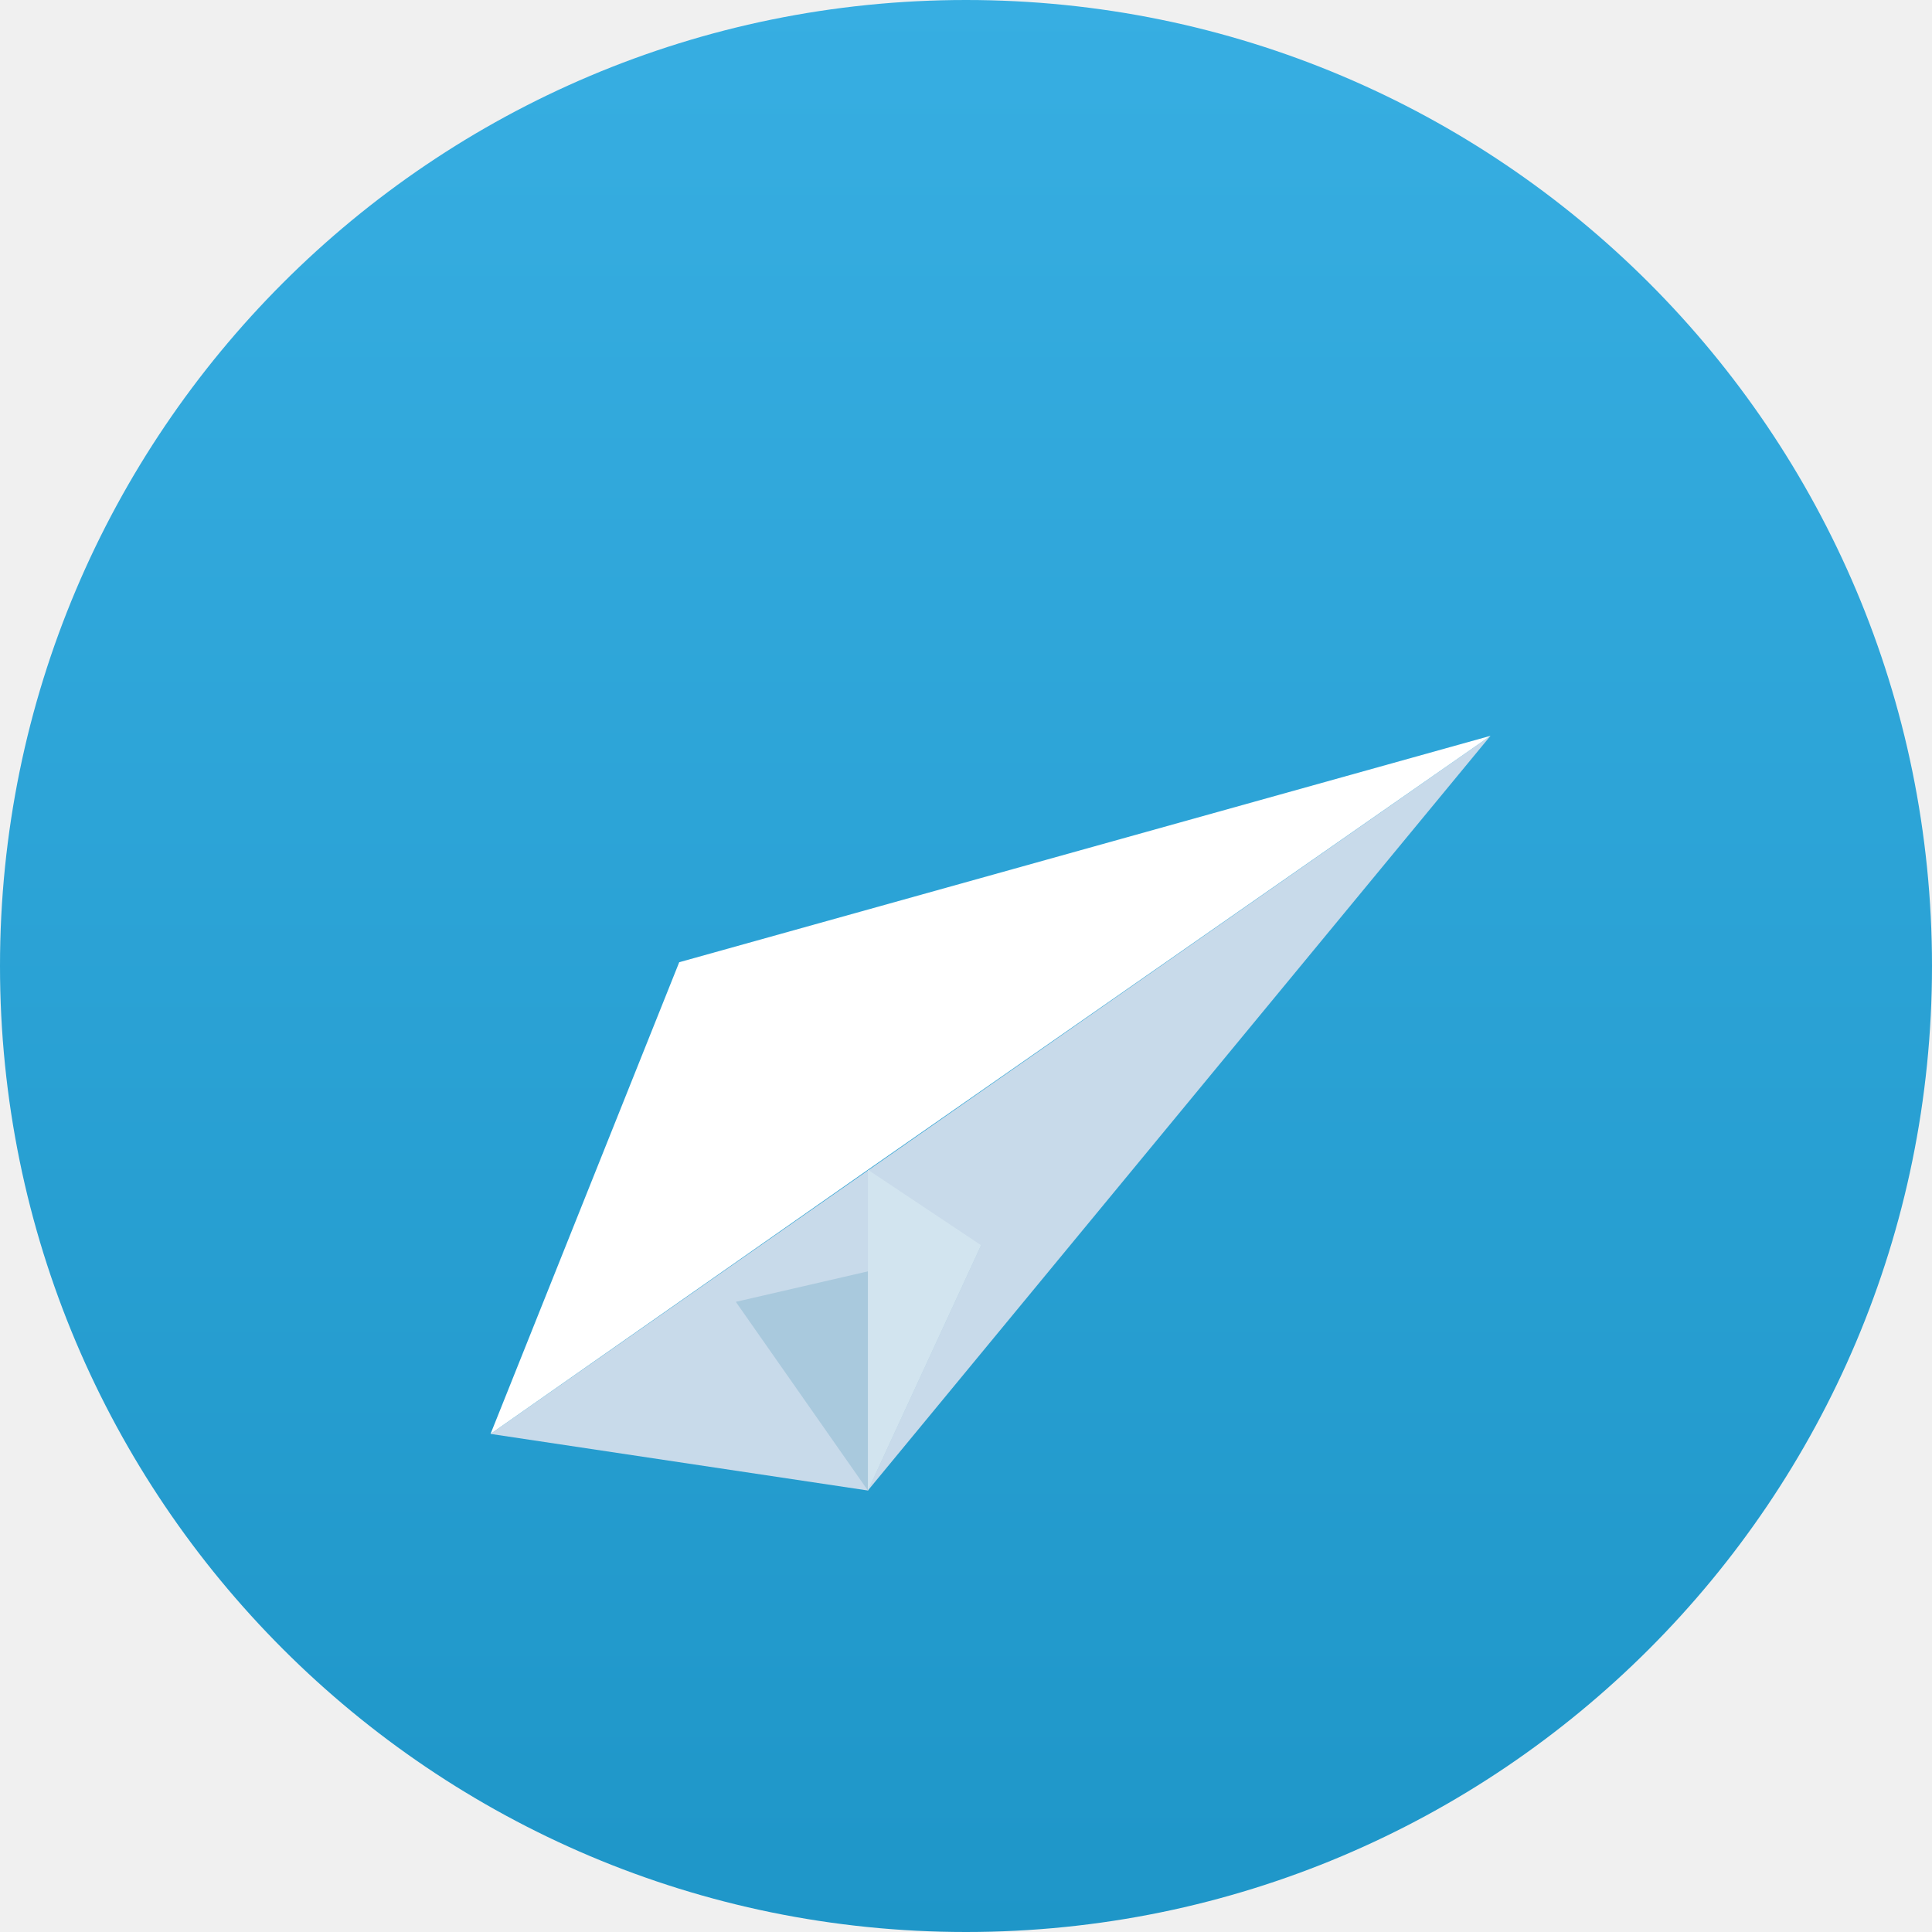
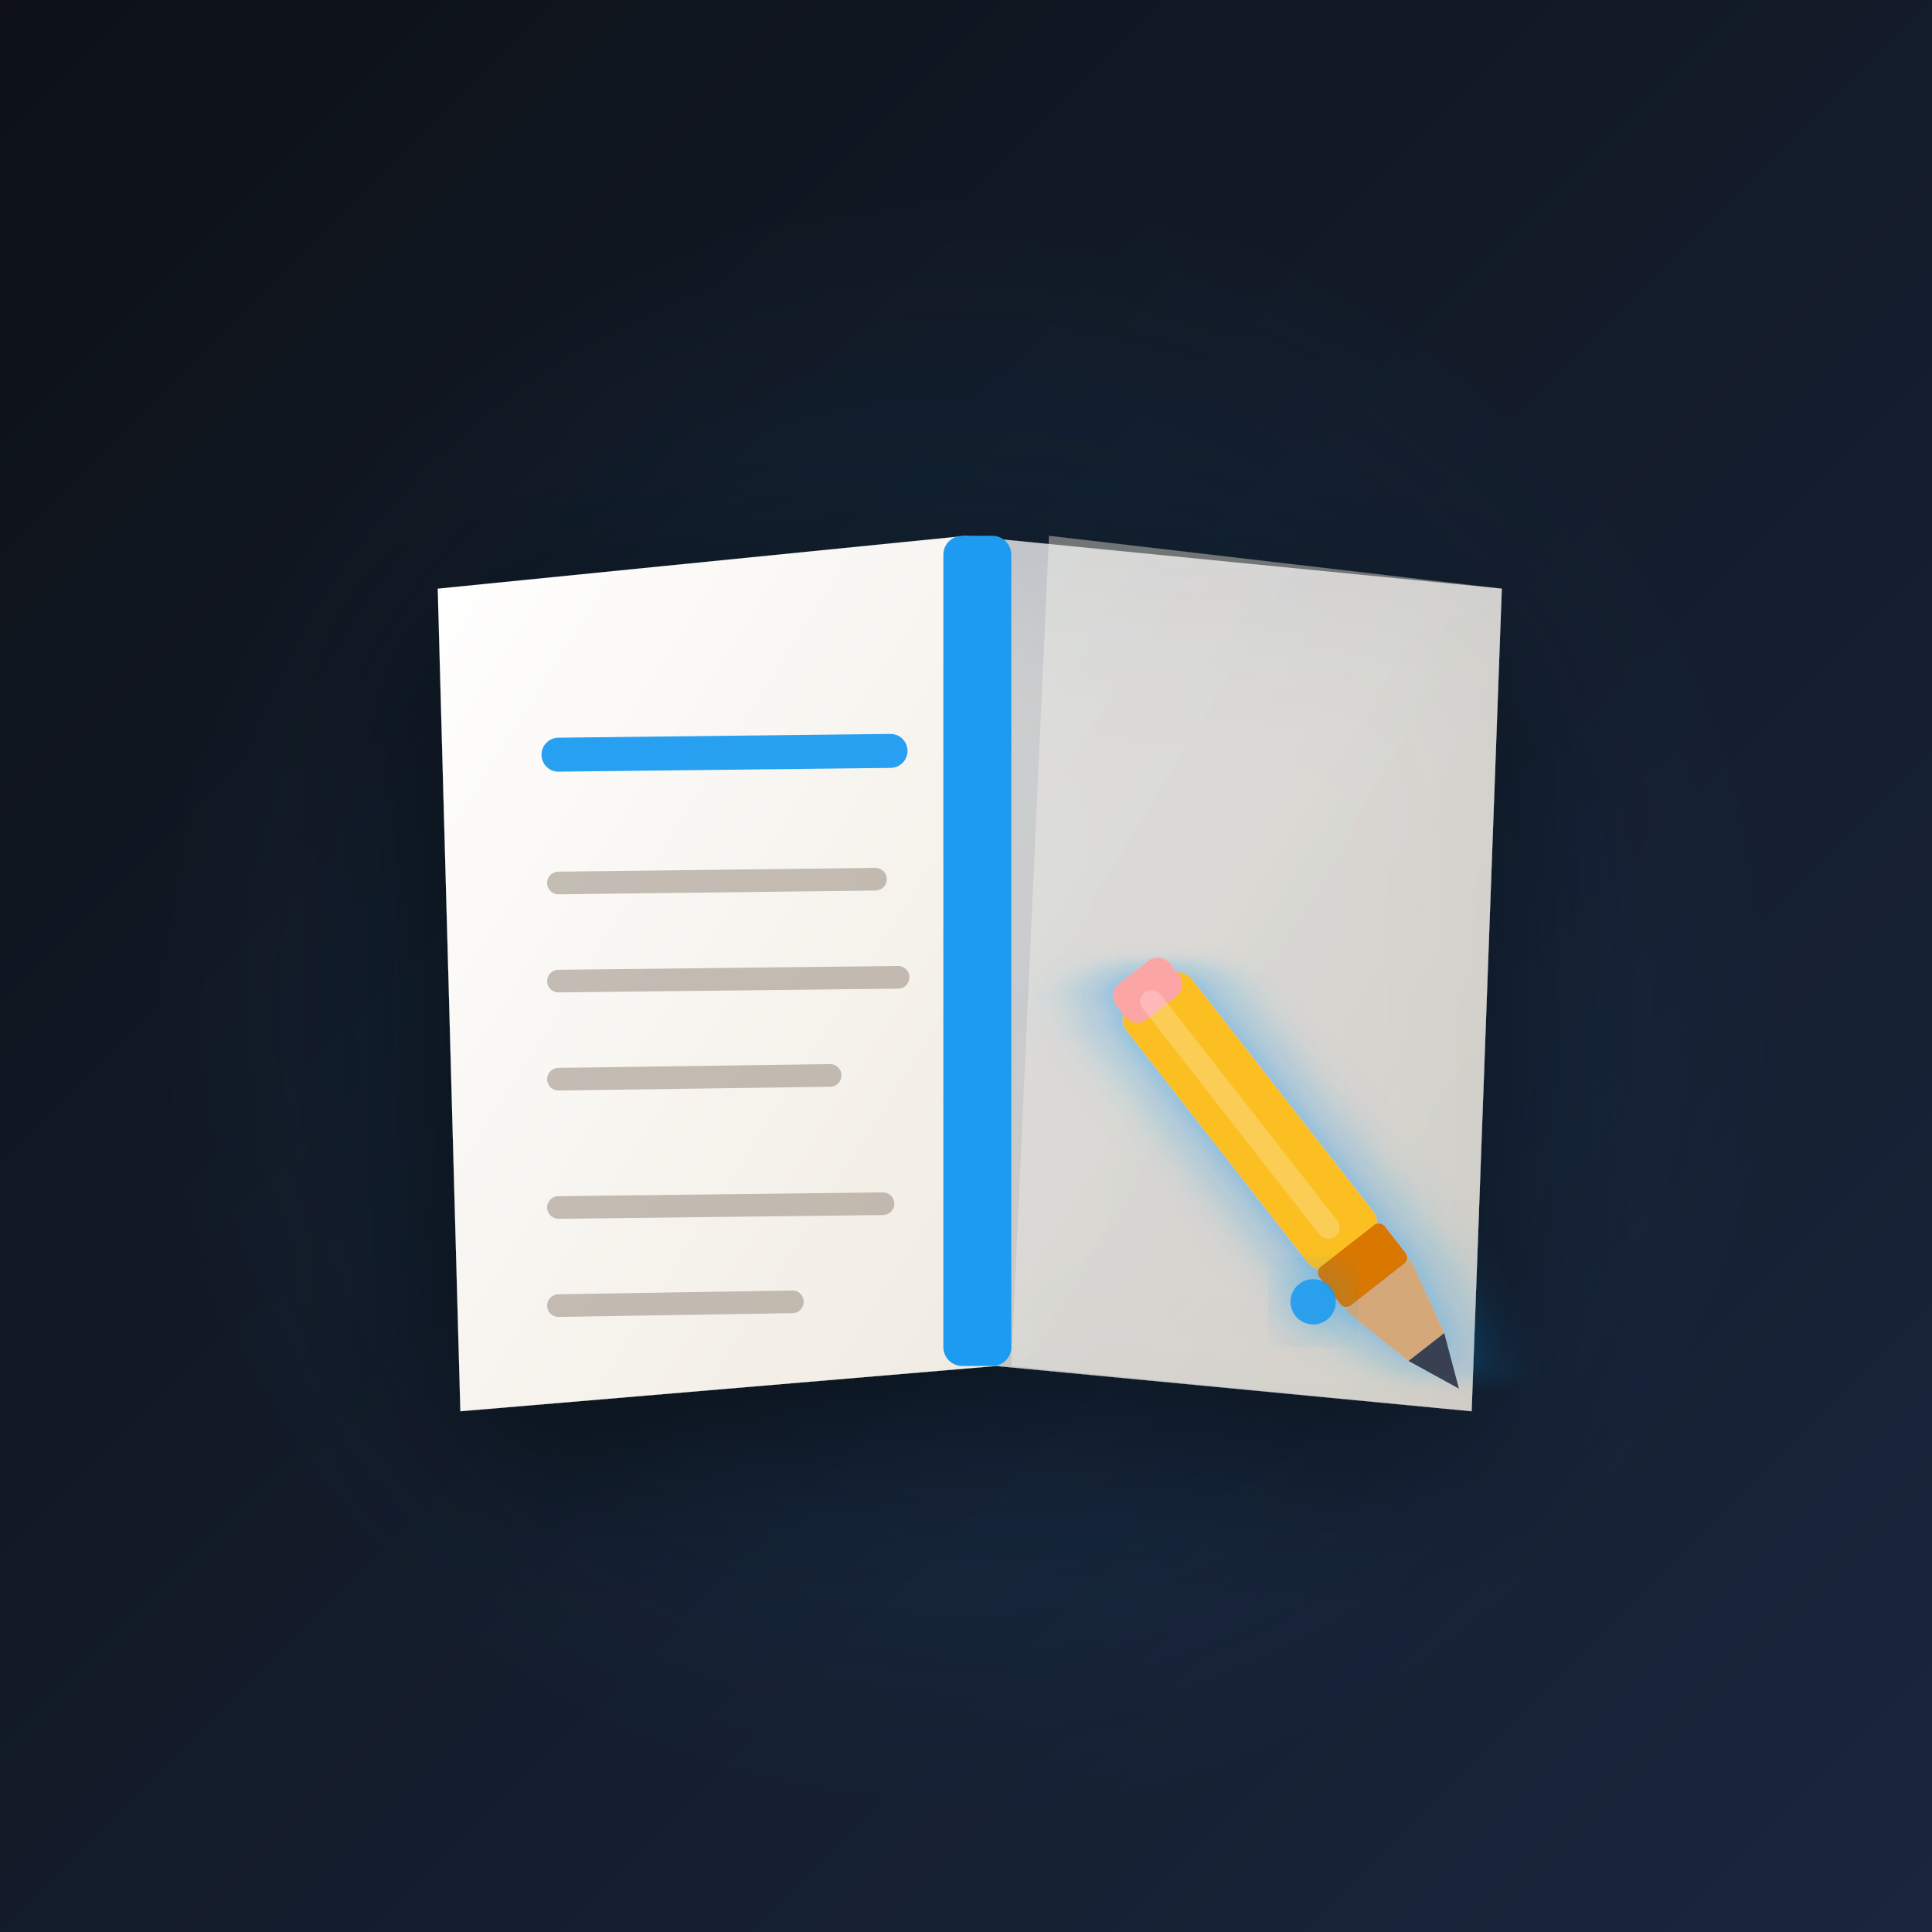
- <svg xmlns="http://www.w3.org/2000/svg" viewBox="0 0 512 512">
+ <svg xmlns="http://www.w3.org/2000/svg" viewBox="0 0 512 512" width="512" height="512">
  <defs>
-     <linearGradient id="bg" x1="50%" y1="0%" x2="50%" y2="100%">
-       <stop offset="0%" style="stop-color:#37aee2" />
-       <stop offset="100%" style="stop-color:#1e96c8" />
+     <linearGradient id="bg" x1="0%" y1="0%" x2="100%" y2="100%">
+       <stop offset="0%" stop-color="#0d1117" />
+       <stop offset="100%" stop-color="#19263d" />
    </linearGradient>
+     <linearGradient id="page" x1="0%" y1="0%" x2="100%" y2="100%">
+       <stop offset="0%" stop-color="#ffffff" />
+       <stop offset="100%" stop-color="#f0ebe1" />
+     </linearGradient>
+     <radialGradient id="glow" cx="50%" cy="52%" r="42%">
+       <stop offset="0%" stop-color="#1d9bf0" stop-opacity="0.14" />
+       <stop offset="100%" stop-color="#1d9bf0" stop-opacity="0" />
+     </radialGradient>
+     <filter id="book-shadow" x="-25%" y="-20%" width="150%" height="150%">
+       <feDropShadow dx="0" dy="14" stdDeviation="22" flood-color="#000000" flood-opacity="0.55" />
+     </filter>
+     <filter id="pen-glow" x="-50%" y="-50%" width="200%" height="200%">
+       <feDropShadow dx="0" dy="0" stdDeviation="8" flood-color="#1d9bf0" flood-opacity="0.7" />
+     </filter>
  </defs>
-   <circle cx="256" cy="256" r="256" fill="url(#bg)" />
-   <path d="M130 380 L395 195 L230 395 Z" fill="#c8daea" />
-   <path d="M230 395 L260 330 L195 345 Z" fill="#a9c9dd" />
-   <path d="M130 380 L180 255 L395 195 L230 310 Z" fill="white" />
-   <path d="M230 310 L230 395 L260 330 Z" fill="#d2e4ef" />
+   <rect width="512" height="512" fill="url(#bg)" />
+   <rect width="512" height="512" fill="url(#glow)" />
+   <g filter="url(#book-shadow)">
+     <path d="M278 142 L398 156 L390 374 L268 362 Z" fill="#d8d0c2" opacity="0.45" />
+     <path d="M116 156 L256 142 L264 362 L122 374 Z" fill="url(#page)" />
+     <path d="M256 142 L398 156 L390 374 L264 362 Z" fill="url(#page)" opacity="0.72" />
+     <rect x="250" y="142" width="18" height="220" rx="5" fill="#1d9bf0" />
+   </g>
+   <line x1="148" y1="200" x2="236" y2="199" stroke="#1d9bf0" stroke-width="9" stroke-linecap="round" opacity="0.95" />
+   <line x1="148" y1="234" x2="232" y2="233" stroke="#a09488" stroke-width="6" stroke-linecap="round" opacity="0.6" />
+   <line x1="148" y1="260" x2="238" y2="259" stroke="#a09488" stroke-width="6" stroke-linecap="round" opacity="0.6" />
+   <line x1="148" y1="286" x2="220" y2="285" stroke="#a09488" stroke-width="6" stroke-linecap="round" opacity="0.6" />
+   <line x1="148" y1="320" x2="234" y2="319" stroke="#a09488" stroke-width="6" stroke-linecap="round" opacity="0.6" />
+   <line x1="148" y1="346" x2="210" y2="345" stroke="#a09488" stroke-width="6" stroke-linecap="round" opacity="0.6" />
+   <g transform="translate(346 316) rotate(-38)" filter="url(#pen-glow)">
+     <rect x="-11" y="-68" width="22" height="88" rx="5" fill="#fbbf24" />
+     <rect x="-11" y="18" width="22" height="13" rx="2" fill="#d97706" />
+     <rect x="-9" y="-74" width="18" height="12" rx="4" fill="#fca5a5" />
+     <path d="M-11 31 L11 31 L6 52 L-6 52 Z" fill="#d4a878" />
+     <polygon points="-6,52 6,52 0,66" fill="#374151" />
+     <rect x="-4" y="-68" width="6" height="82" rx="3" fill="rgba(255,255,255,0.22)" />
+   </g>
+   <circle cx="348" cy="345" r="6" fill="#1d9bf0" opacity="0.9" filter="url(#pen-glow)" />
</svg>
